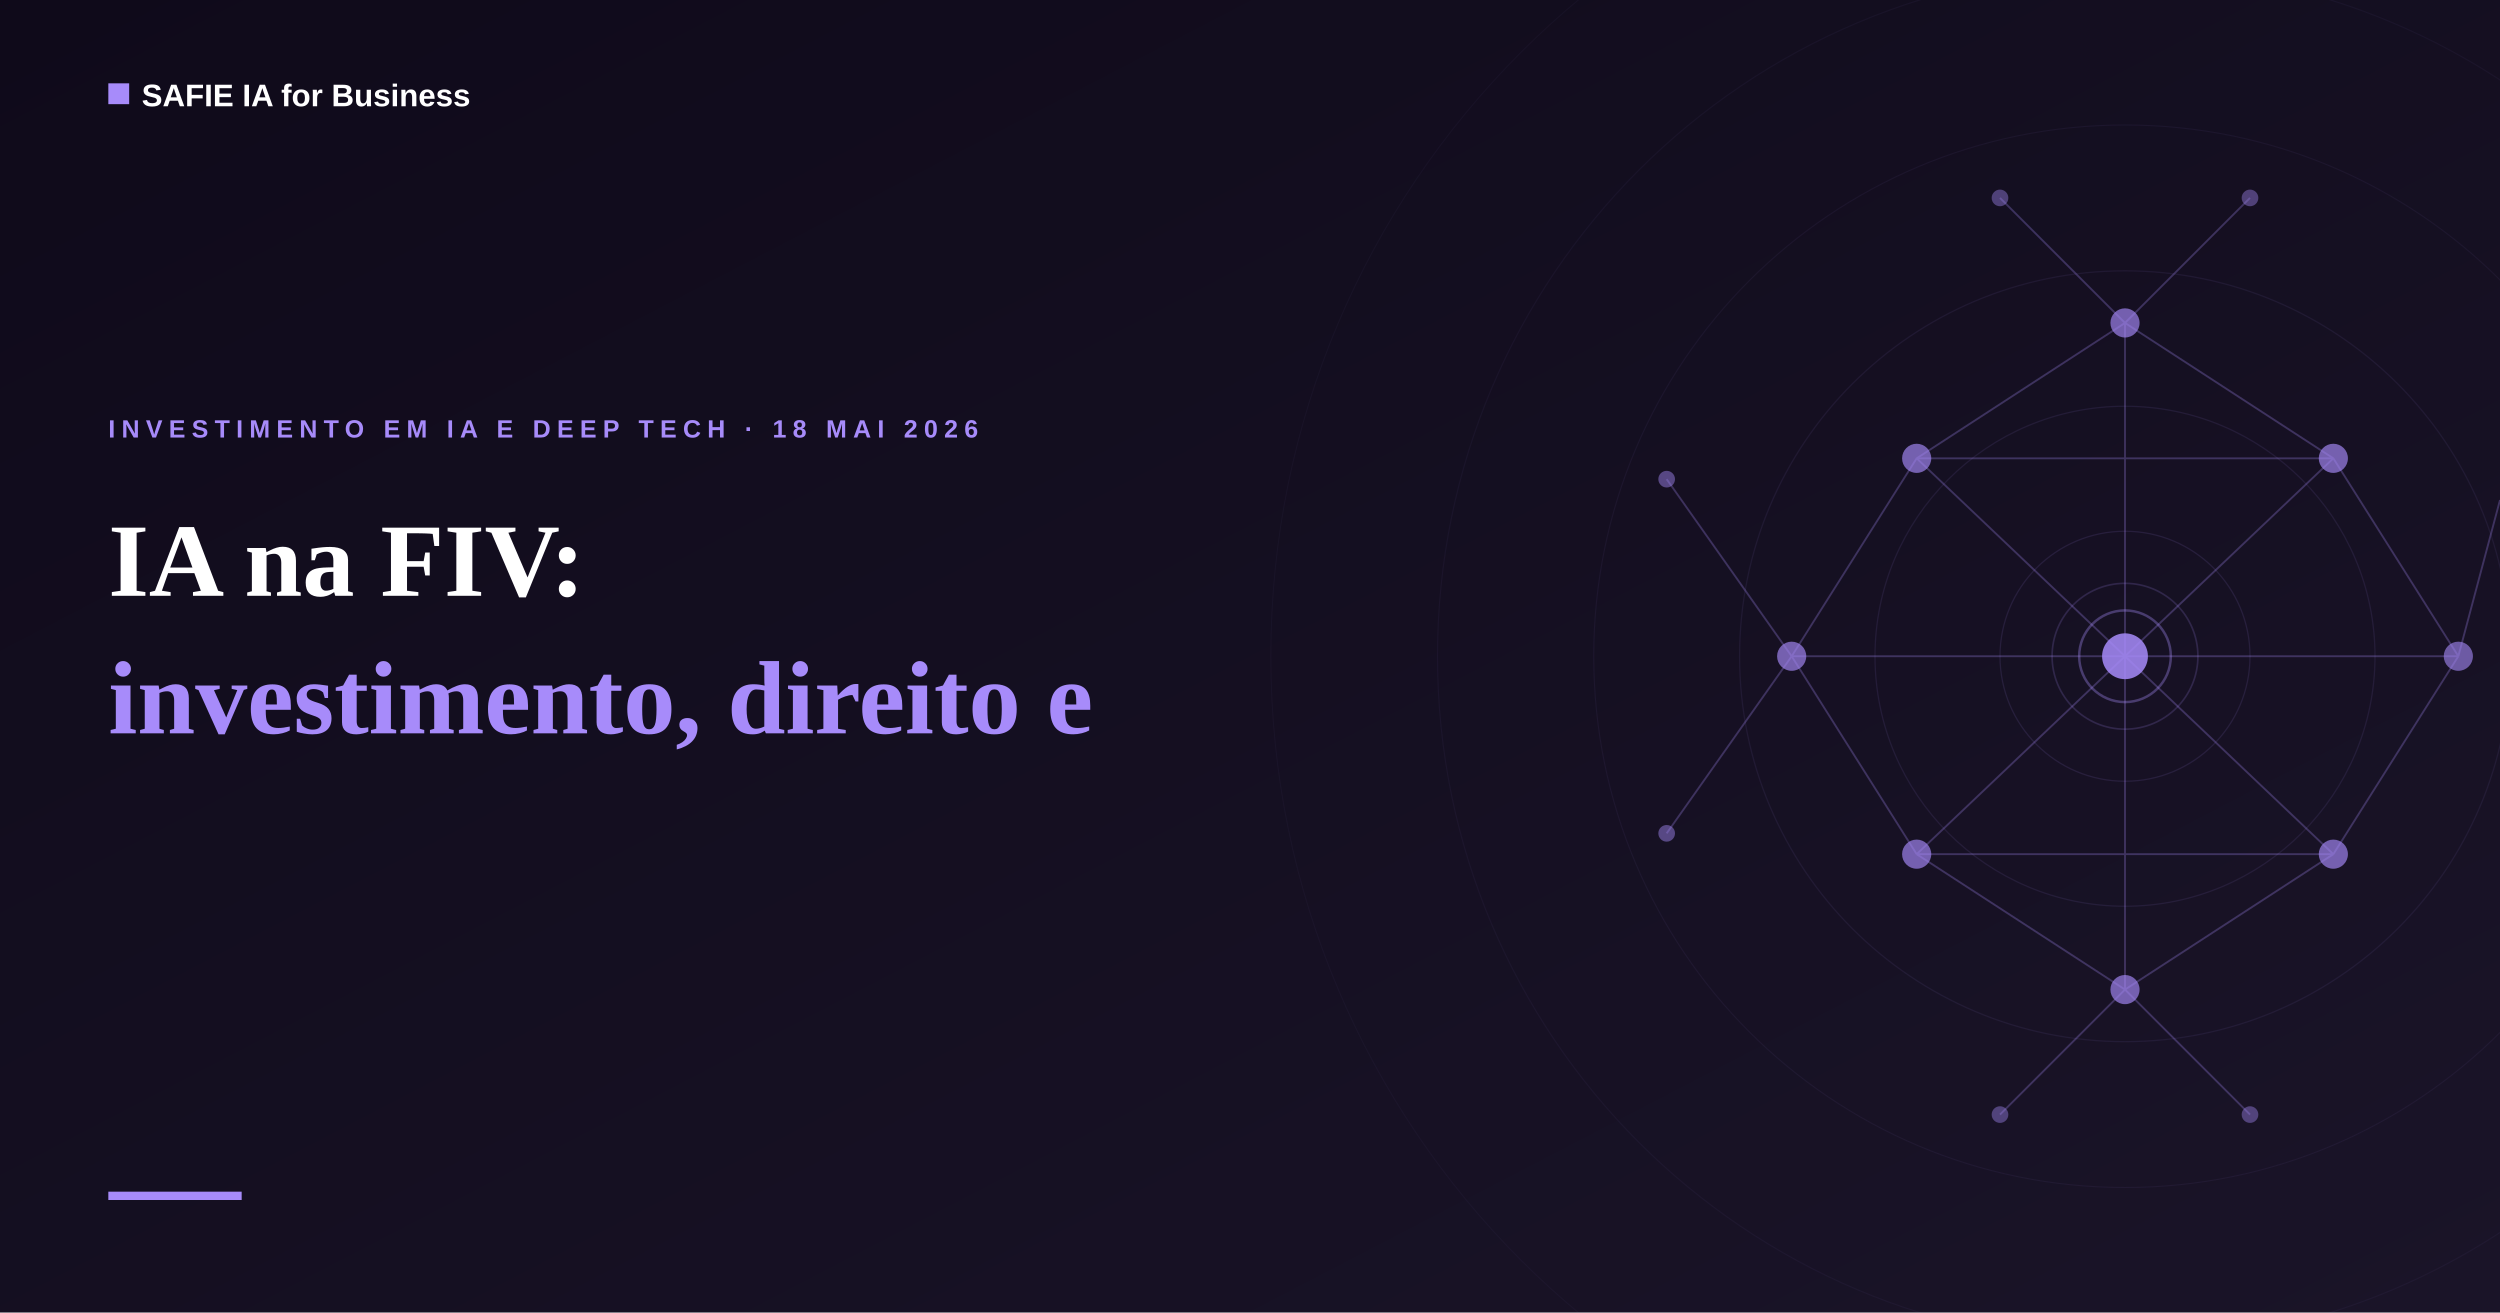
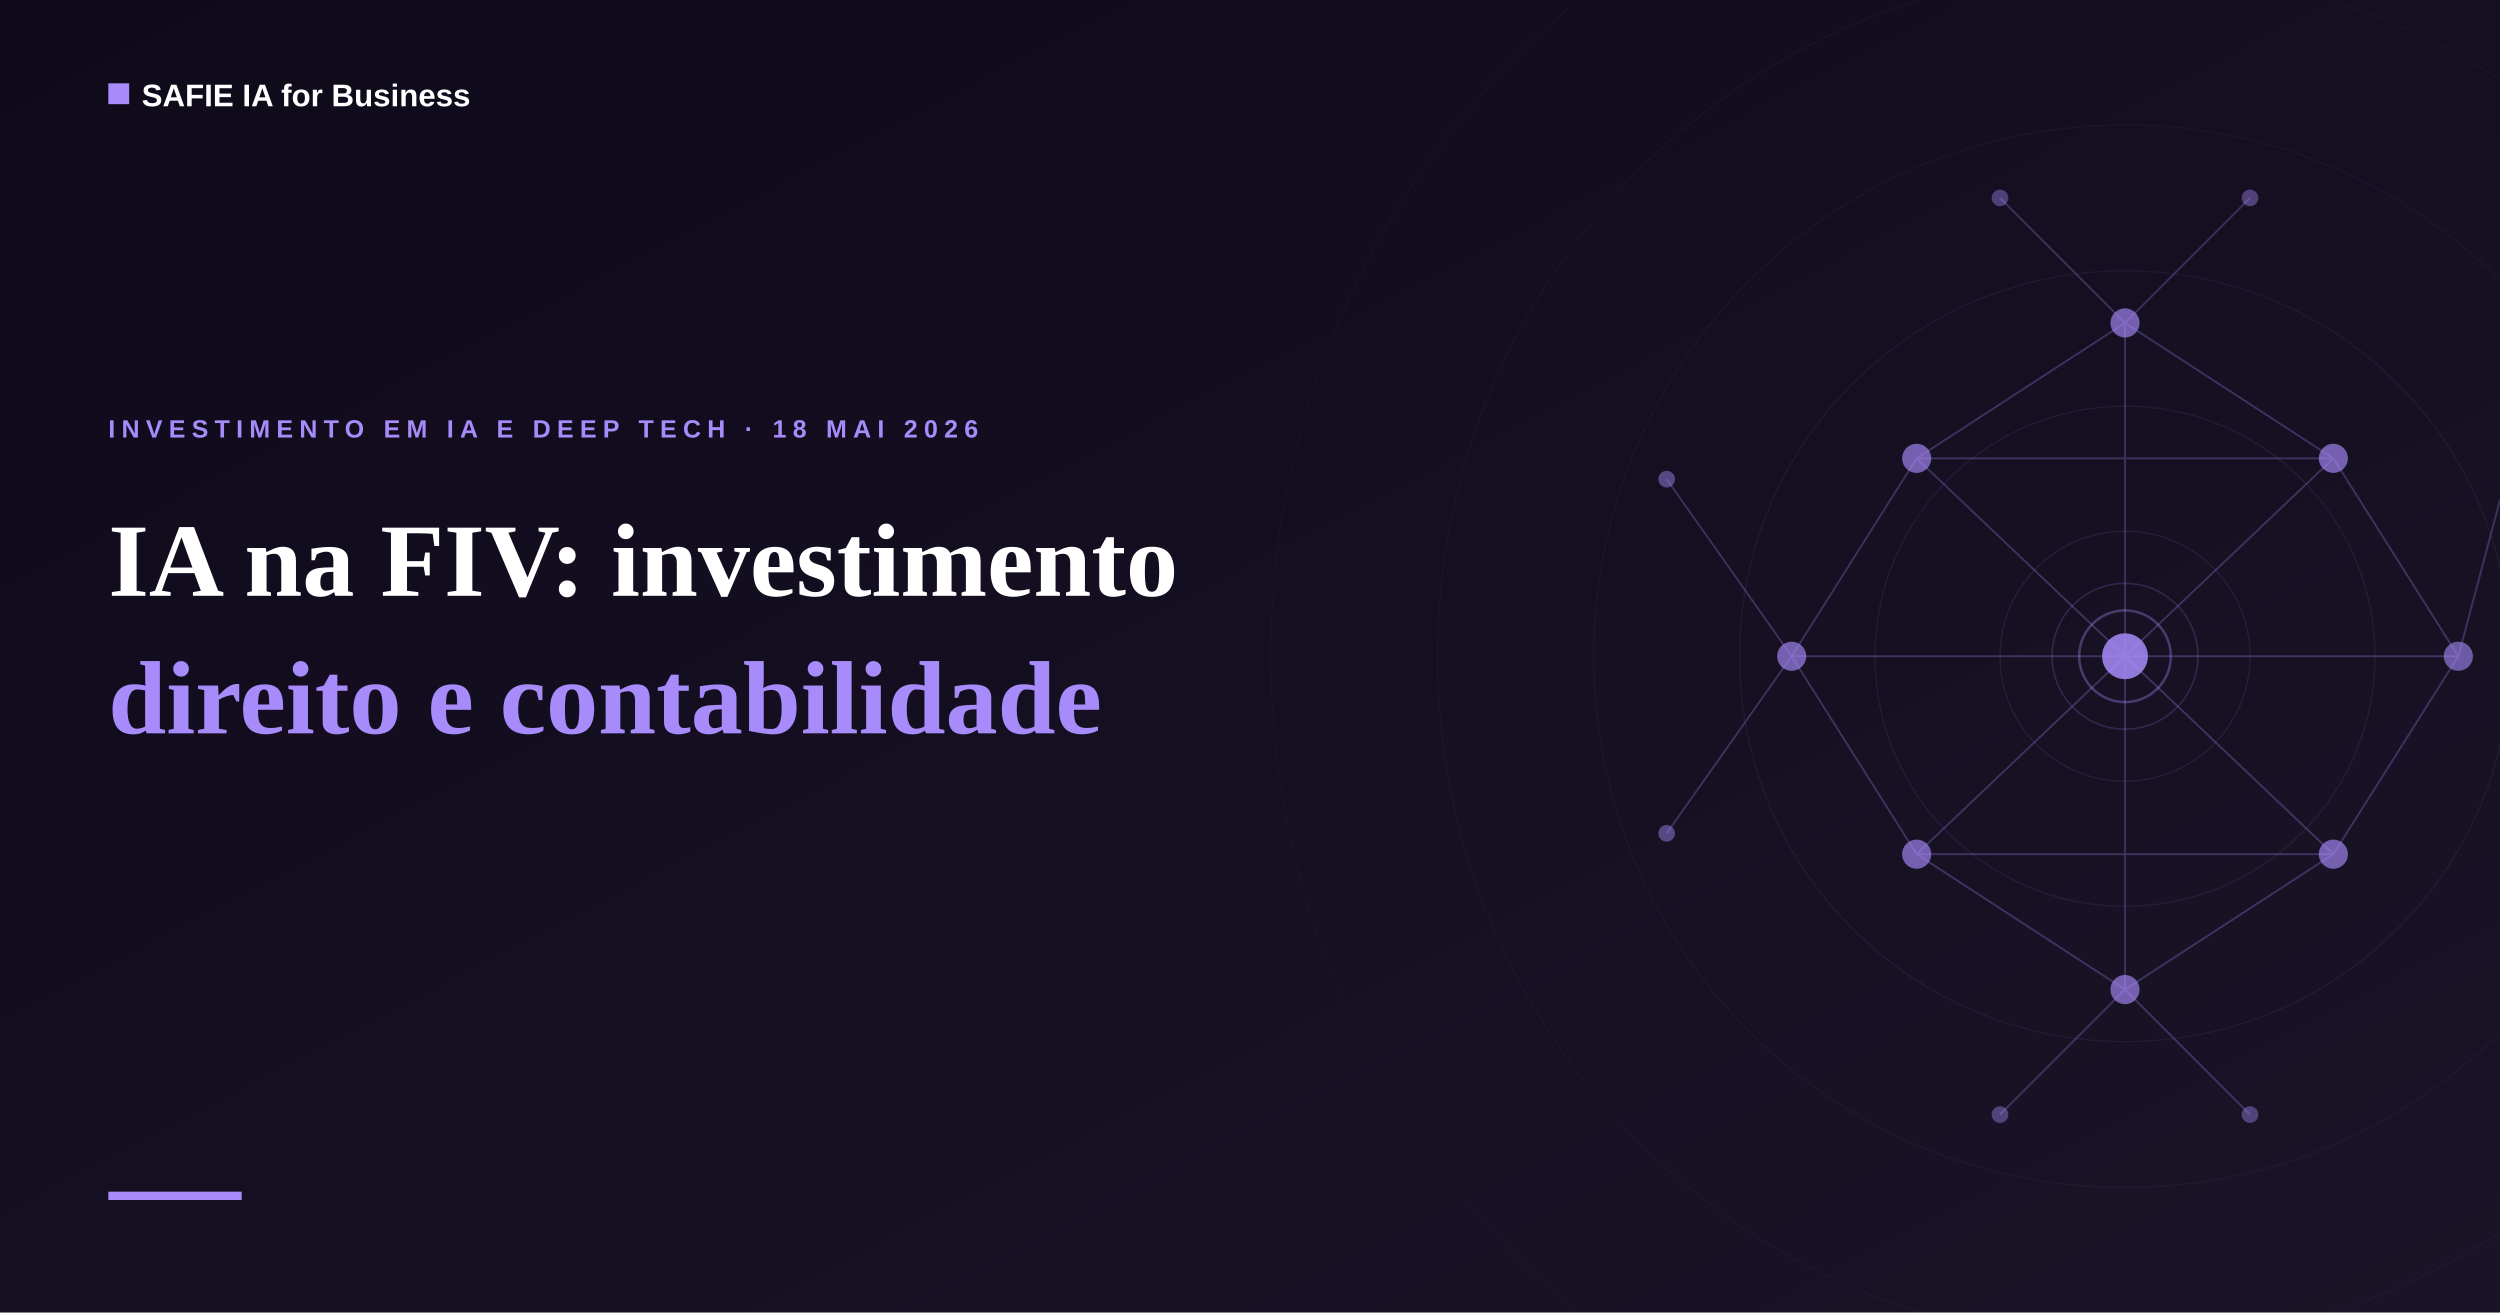
<svg xmlns="http://www.w3.org/2000/svg" viewBox="0 0 1200 630" width="1200" height="630">
  <defs>
    <linearGradient id="bg-grad" x1="0%" y1="0%" x2="100%" y2="100%">
      <stop offset="0%" stop-color="#0f0a1a" />
      <stop offset="100%" stop-color="#1a1428" />
    </linearGradient>
  </defs>
  <rect width="1200" height="630" fill="url(#bg-grad)" />
  <g stroke="#a78bfa" fill="none">
    <circle cx="1020" cy="315" r="60" stroke-width="0.6" opacity="0.12" />
    <circle cx="1020" cy="315" r="120" stroke-width="0.6" opacity="0.10" />
    <circle cx="1020" cy="315" r="185" stroke-width="0.6" opacity="0.08" />
    <circle cx="1020" cy="315" r="255" stroke-width="0.5" opacity="0.06" />
    <circle cx="1020" cy="315" r="330" stroke-width="0.5" opacity="0.05" />
    <circle cx="1020" cy="315" r="410" stroke-width="0.4" opacity="0.04" />
  </g>
  <g stroke="#a78bfa" stroke-width="0.9" opacity="0.28" fill="none">
    <line x1="1020" y1="315" x2="920" y2="220" />
    <line x1="1020" y1="315" x2="1120" y2="220" />
    <line x1="1020" y1="315" x2="920" y2="410" />
    <line x1="1020" y1="315" x2="1120" y2="410" />
    <line x1="1020" y1="315" x2="860" y2="315" />
    <line x1="1020" y1="315" x2="1180" y2="315" />
    <line x1="1020" y1="315" x2="1020" y2="155" />
    <line x1="1020" y1="315" x2="1020" y2="475" />
    <line x1="920" y1="220" x2="1120" y2="220" />
    <line x1="920" y1="410" x2="1120" y2="410" />
    <line x1="920" y1="220" x2="860" y2="315" />
    <line x1="920" y1="410" x2="860" y2="315" />
    <line x1="1120" y1="220" x2="1180" y2="315" />
    <line x1="1120" y1="410" x2="1180" y2="315" />
    <line x1="1020" y1="155" x2="920" y2="220" />
    <line x1="1020" y1="155" x2="1120" y2="220" />
    <line x1="1020" y1="475" x2="920" y2="410" />
    <line x1="1020" y1="475" x2="1120" y2="410" />
    <line x1="860" y1="315" x2="800" y2="230" />
    <line x1="860" y1="315" x2="800" y2="400" />
    <line x1="1180" y1="315" x2="1200" y2="240" />
    <line x1="1020" y1="155" x2="960" y2="95" />
    <line x1="1020" y1="155" x2="1080" y2="95" />
    <line x1="1020" y1="475" x2="960" y2="535" />
    <line x1="1020" y1="475" x2="1080" y2="535" />
  </g>
  <circle cx="1020" cy="315" r="11" fill="#a78bfa" opacity="0.85" />
  <circle cx="1020" cy="315" r="22" fill="none" stroke="#a78bfa" stroke-width="1.2" opacity="0.35" />
  <circle cx="1020" cy="315" r="35" fill="none" stroke="#a78bfa" stroke-width="0.8" opacity="0.18" />
  <circle cx="920" cy="220" r="7" fill="#a78bfa" opacity="0.65" />
  <circle cx="1120" cy="220" r="7" fill="#a78bfa" opacity="0.65" />
  <circle cx="920" cy="410" r="7" fill="#a78bfa" opacity="0.65" />
  <circle cx="1120" cy="410" r="7" fill="#a78bfa" opacity="0.65" />
  <circle cx="860" cy="315" r="7" fill="#a78bfa" opacity="0.65" />
  <circle cx="1180" cy="315" r="7" fill="#a78bfa" opacity="0.60" />
  <circle cx="1020" cy="155" r="7" fill="#a78bfa" opacity="0.65" />
  <circle cx="1020" cy="475" r="7" fill="#a78bfa" opacity="0.65" />
  <circle cx="800" cy="230" r="4" fill="#a78bfa" opacity="0.45" />
  <circle cx="800" cy="400" r="4" fill="#a78bfa" opacity="0.45" />
  <circle cx="960" cy="95" r="4" fill="#a78bfa" opacity="0.40" />
  <circle cx="1080" cy="95" r="4" fill="#a78bfa" opacity="0.40" />
  <circle cx="960" cy="535" r="4" fill="#a78bfa" opacity="0.40" />
  <circle cx="1080" cy="535" r="4" fill="#a78bfa" opacity="0.40" />
  <rect x="52" y="40" width="10" height="10" fill="#a78bfa" />
  <text x="68" y="51" fill="#ffffff" font-family="'DM Sans', Arial, sans-serif" font-size="15" font-weight="600">SAFIE IA for Business</text>
  <text x="52" y="210" fill="#a78bfa" font-family="'DM Sans', Arial, sans-serif" font-size="12" font-weight="600" letter-spacing="3">INVESTIMENTO EM IA E DEEP TECH · 18 MAI 2026</text>
-   <text x="52" y="286" fill="#ffffff" font-family="Georgia, 'Times New Roman', serif" font-size="50" font-weight="700">IA na FIV:</text>
-   <text x="52" y="352" fill="#a78bfa" font-family="Georgia, 'Times New Roman', serif" font-size="50" font-weight="700">investimento, direito e</text>
+   <text x="52" y="286" fill="#ffffff" font-family="Georgia, 'Times New Roman', serif" font-size="50" font-weight="700">IA na FIV: investimento</text>
+   <text x="52" y="352" fill="#a78bfa" font-family="Georgia, 'Times New Roman', serif" font-size="50" font-weight="700">direito e contabilidade</text>
  <text x="52" y="418" fill="#a78bfa" font-family="Georgia, 'Times New Roman', serif" font-size="50" font-weight="700" />
  <rect x="52" y="572" width="64" height="4" fill="#a78bfa" />
</svg>
